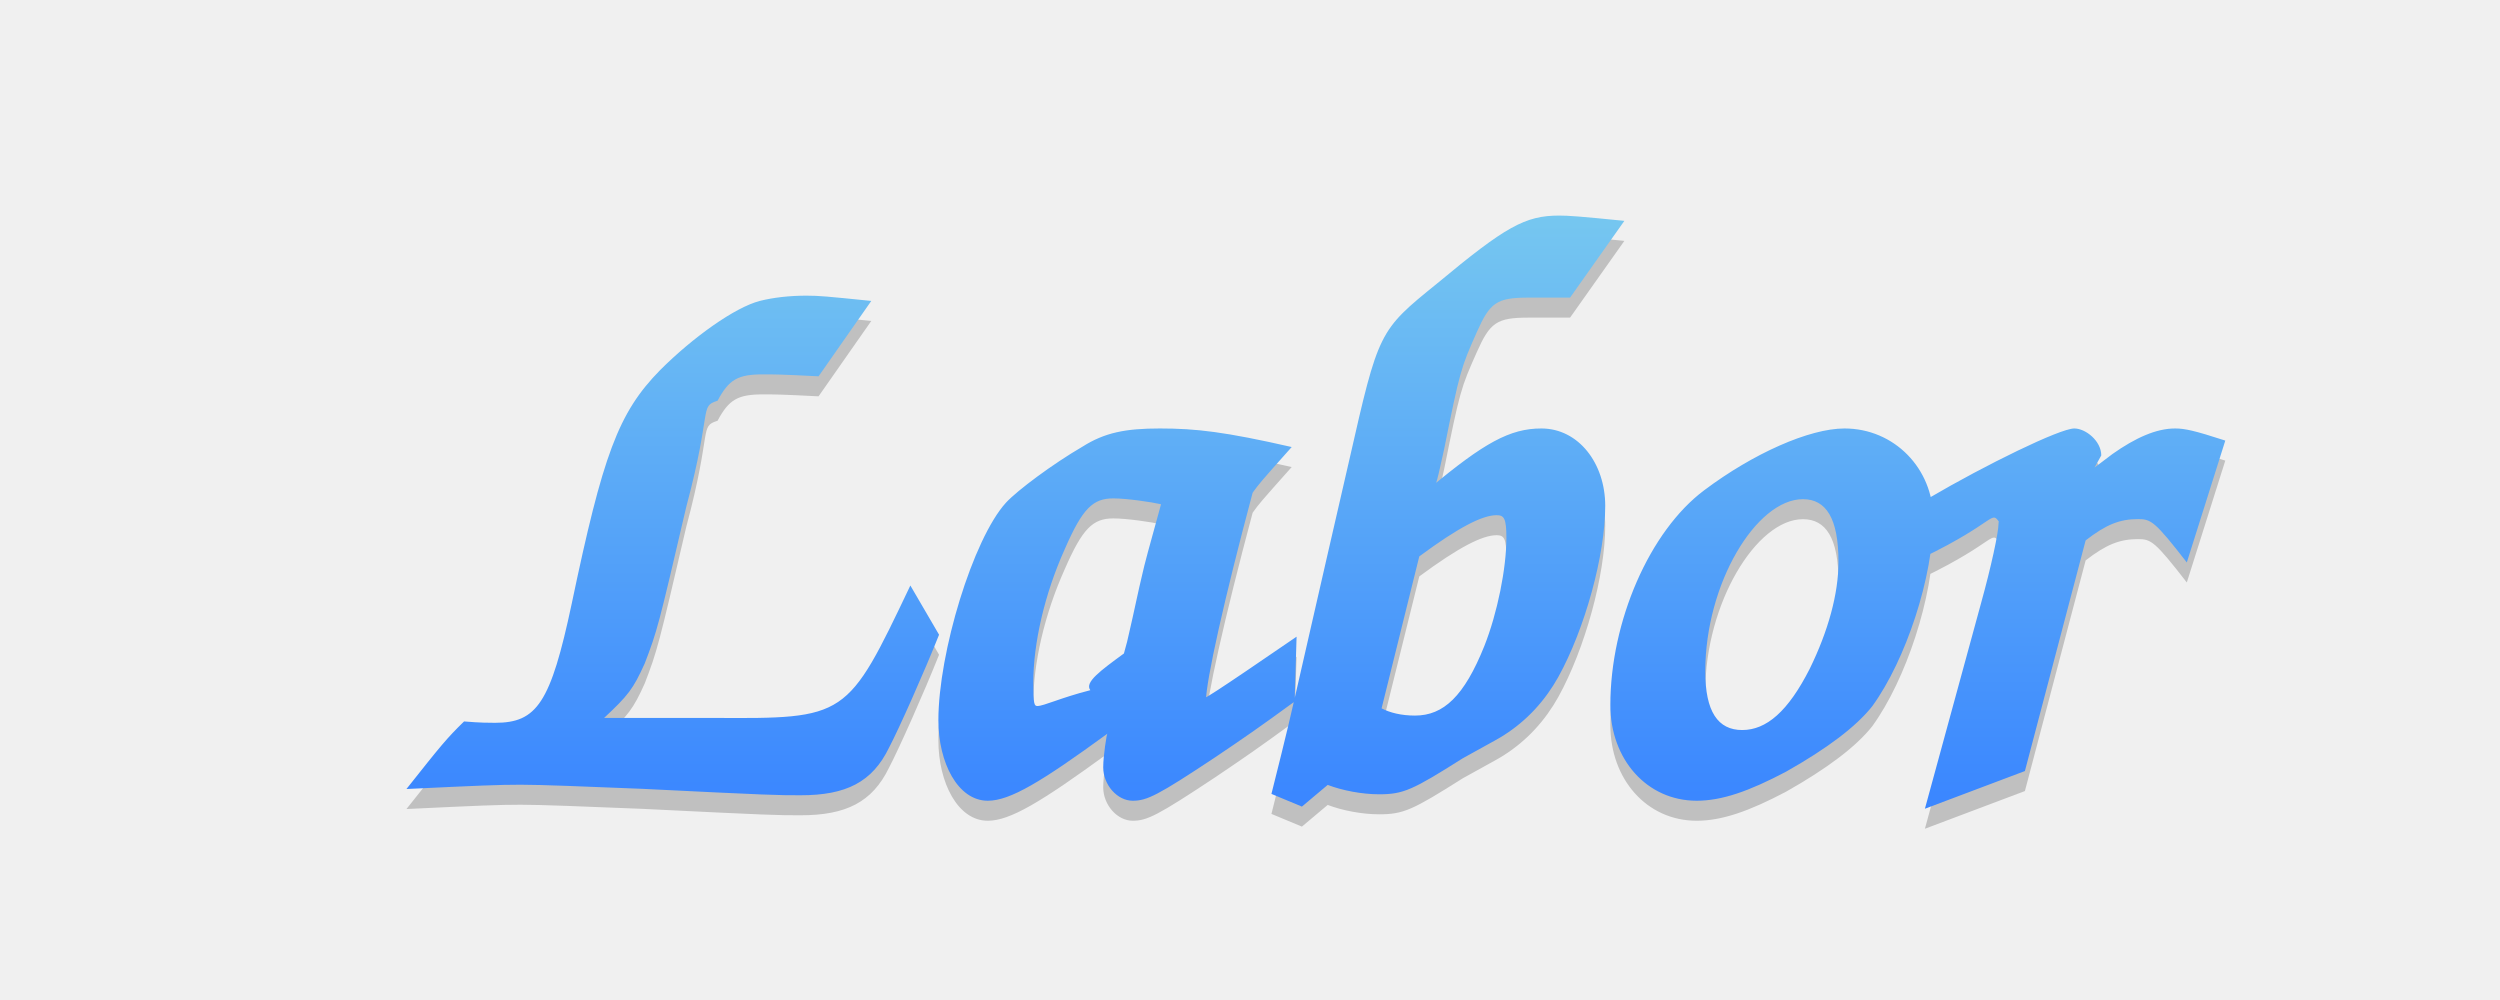
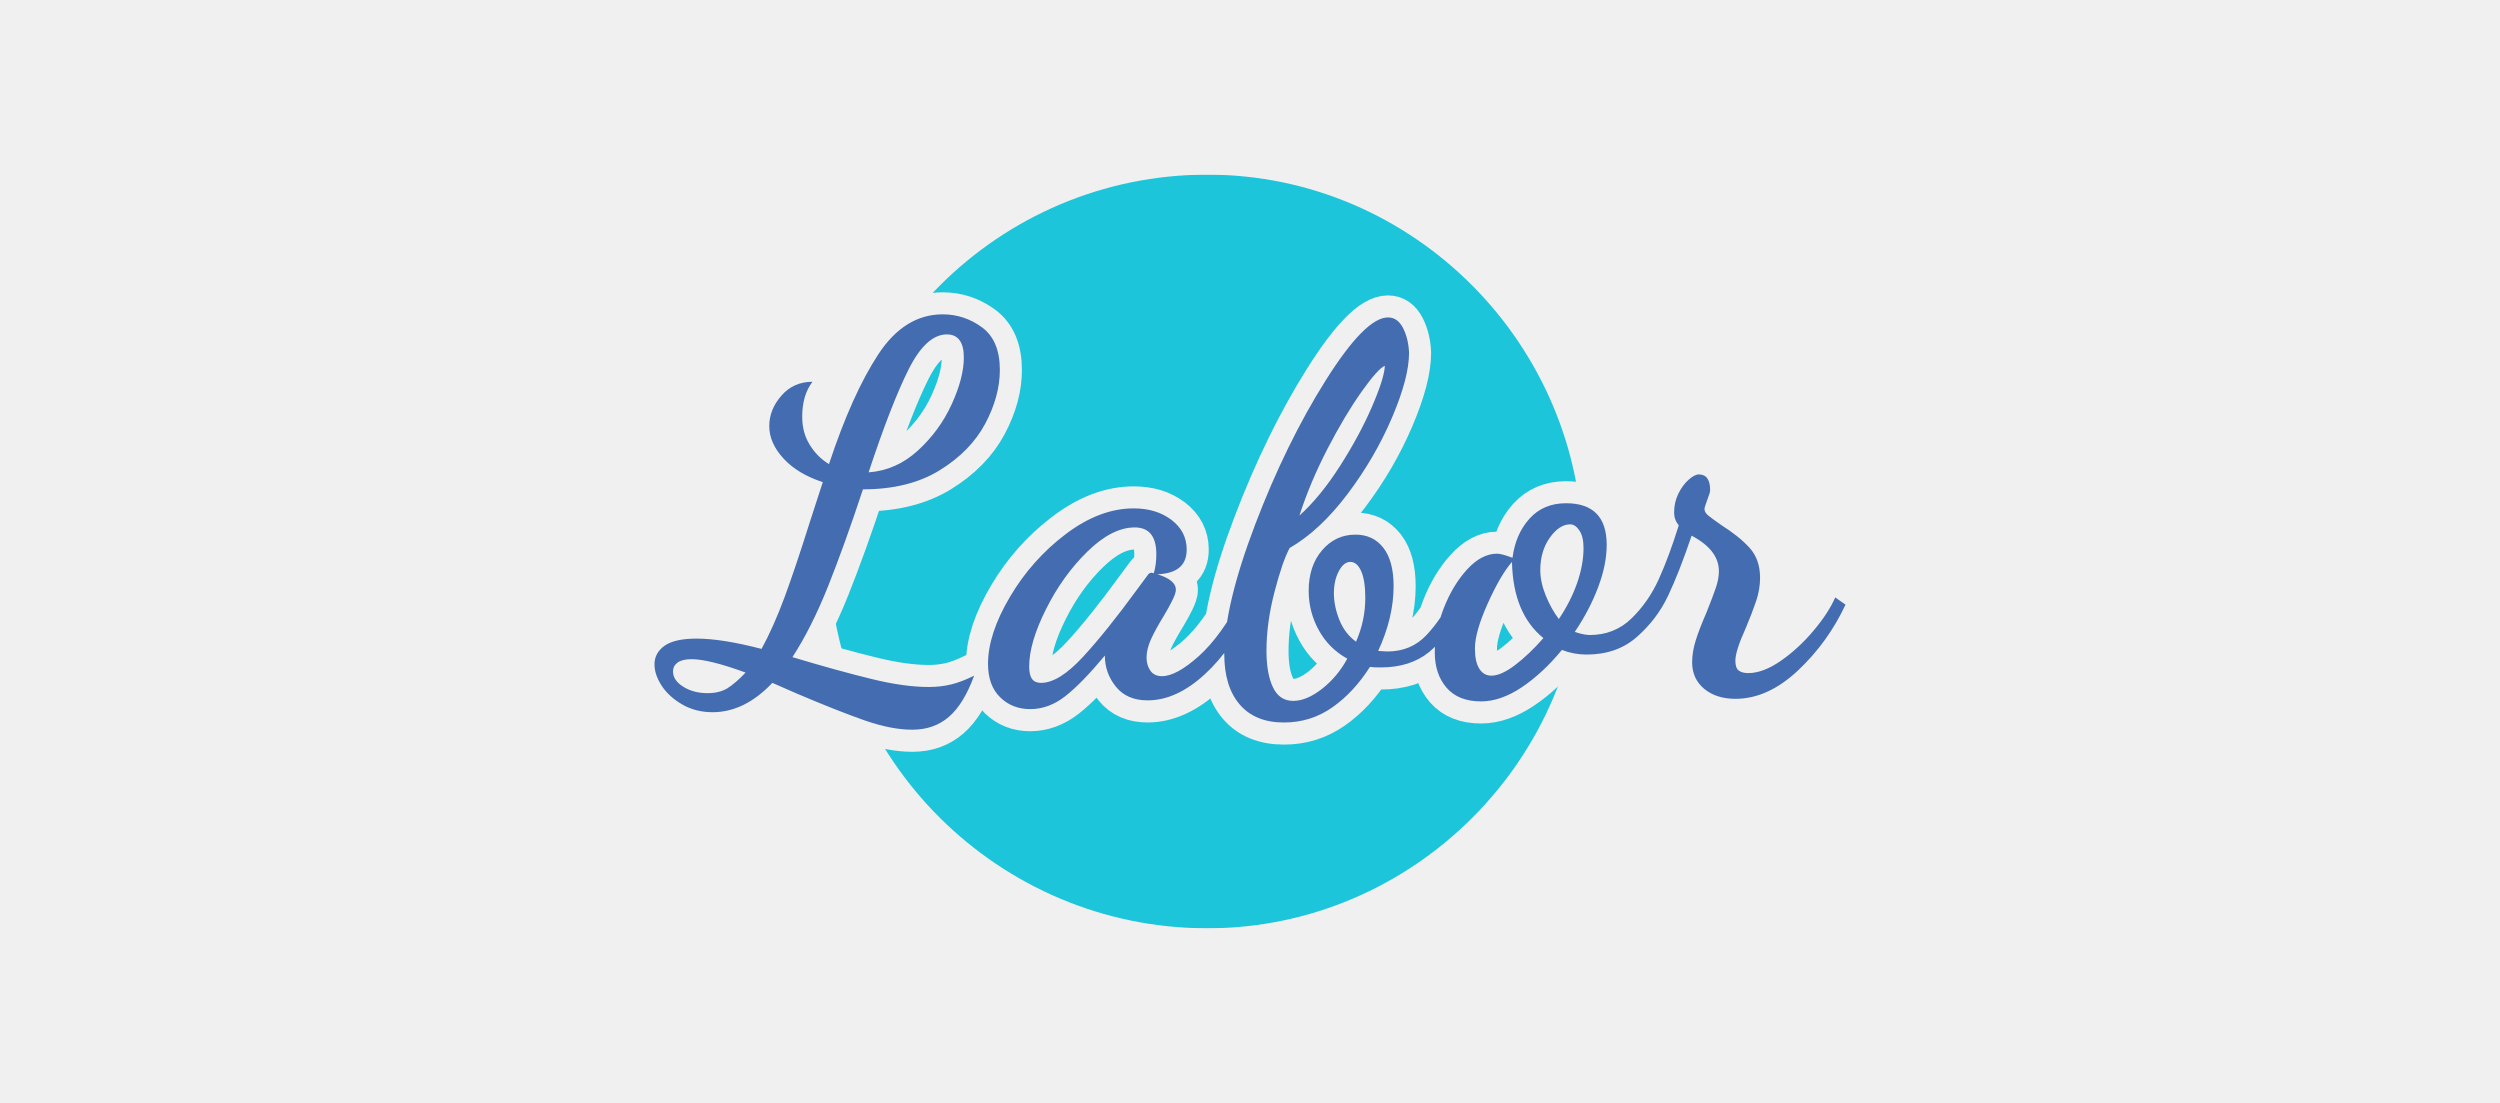
- <svg xmlns="http://www.w3.org/2000/svg" width="200" height="80">
-   <rect width="100%" height="100%" fill="none" />
-   <defs>
-     <linearGradient id="bubbleGradient" x1="0%" y1="0%" x2="0%" y2="100%">
-       <stop offset="0%" style="stop-color:#76c7f0;stop-opacity:1" />
-       <stop offset="100%" style="stop-color:#3a86ff;stop-opacity:1" />
-     </linearGradient>
-     <radialGradient id="shineGradient" cx="30%" cy="30%" r="50%">
-       <stop offset="0%" style="stop-color:rgba(255, 255, 255, 0.7);" />
-       <stop offset="100%" style="stop-color:rgba(255, 255, 255, 0);" />
-     </radialGradient>
-   </defs>
-   <text x="50%" y="60%" dominant-baseline="middle" text-anchor="middle" font-family="Comic Sans MS, cursive, sans-serif" font-weight="bold" font-size="64" fill="rgba(0,0,0,0.2)">
-     Labor
-   </text>
-   <text x="50%" y="58%" dominant-baseline="middle" text-anchor="middle" font-family="Comic Sans MS, cursive, sans-serif" font-weight="bold" font-size="64" fill="url(#bubbleGradient)">
-     Labor
-   </text>
+ <svg xmlns="http://www.w3.org/2000/svg" data-v-0dd9719b="" version="1.0" width="100%" height="100%" viewBox="0 0 340 150" preserveAspectRatio="xMidYMid meet" color-interpolation-filters="sRGB" style="margin: auto;">
+   <rect data-v-0dd9719b="" x="0" y="0" width="100%" height="100%" fill-opacity="0" class="background" />
+   <g data-v-0dd9719b="" class="iconmbgsvg" transform="translate(89.01,73.75)">
+     <g fill="#436db0" hollow-target="text">
+       <g transform="translate(23.74,-50)" mask="url(#41a90439-1d5f-4de0-ad1f-9a3bda934d2d)">
+         <g>
+           <rect fill-opacity="0" stroke-width="2" x="0" y="0" width="102.5" height="102.5" class="image-rect" />
+           <svg x="0" y="0" width="102.5" height="102.5" filtersec="colorsb7941921196" class="image-svg-svg primary" style="overflow: visible;">
+             <svg fill="#1dc5db" xml:space="preserve" version="1.1" style="shape-rendering:geometricPrecision;text-rendering:geometricPrecision;image-rendering:optimizeQuality;" viewBox="0 0 249 249" x="0px" y="0px" fill-rule="evenodd" clip-rule="evenodd">
+               <defs />
+               <g>
+                 <path class="fil0" d="M125 0c68,0 124,56 124,125 0,68 -56,124 -124,124 -69,0 -125,-56 -125,-124 0,-69 56,-125 125,-125z" />
+               </g>
+             </svg>
+           </svg>
+         </g>
+       </g>
+       <g transform="translate(0,-31)">
+         <g data-gra="path-name" fill-rule="" class="tp-name">
+           <g transform="scale(1)">
+             <g>
+               <path d="M30.59 6.09Q27.72 6.09 24.12 4.83 20.51 3.57 14.91 1.19L14.91 1.19 11.55-0.28Q7.77 3.71 3.43 3.71L3.43 3.71Q1.12 3.71-0.7 2.66-2.52 1.61-3.5 0.11-4.48-1.4-4.48-2.8L-4.48-2.8Q-4.48-4.34-3.12-5.32-1.75-6.3 1.26-6.3L1.26-6.3Q4.69-6.3 10.08-4.9L10.08-4.9Q11.69-7.84 13.2-11.9 14.7-15.96 16.66-22.19L16.66-22.19 18.41-27.58Q14.98-28.7 13.06-30.8 11.13-32.9 11.13-35.21L11.13-35.21Q11.13-37.45 12.78-39.34 14.42-41.23 17.01-41.23L17.01-41.23Q15.61-39.41 15.61-36.47L15.61-36.47Q15.61-34.3 16.63-32.66 17.64-31.01 19.25-30.03L19.25-30.03Q22.4-39.55 25.97-44.98 29.54-50.4 34.72-50.4L34.72-50.4Q37.66-50.4 40.08-48.62 42.49-46.83 42.49-42.84L42.49-42.84Q42.49-39.27 40.5-35.53 38.5-31.78 34.3-29.19 30.1-26.6 23.87-26.6L23.87-26.6Q21.35-18.97 19.11-13.37 16.87-7.77 14.28-3.78L14.28-3.78Q20.58-1.89 25.03-0.81 29.47 0.28 32.83 0.28L32.83 0.28Q34.44 0.28 35.88-0.07 37.31-0.42 38.99-1.26L38.99-1.26Q37.59 2.59 35.56 4.34 33.53 6.09 30.59 6.09L30.59 6.09ZM24.64-28.91Q28.42-29.19 31.36-31.89 34.3-34.58 35.95-38.19 37.59-41.79 37.59-44.52L37.59-44.52Q37.59-47.67 35.28-47.67L35.28-47.67Q32.48-47.67 30.1-42.95 27.72-38.22 24.64-28.91L24.64-28.91ZM2.73 1.12Q4.34 1.12 5.43 0.46 6.51-0.21 7.91-1.68L7.91-1.68Q2.94-3.5 0.56-3.5L0.56-3.5Q-0.7-3.5-1.33-3.05-1.96-2.59-1.96-1.82L-1.96-1.82Q-1.96-0.63-0.56 0.25 0.84 1.12 2.73 1.12L2.73 1.12ZM46.62 3.29Q44.17 3.29 42.53 1.68 40.88 0.07 40.88-2.87L40.88-2.87Q40.88-6.93 43.86-11.97 46.83-17.01 51.45-20.51 56.07-24.01 60.69-24.01L60.69-24.01Q63.77-24.01 65.84-22.44 67.9-20.86 67.9-18.41L67.9-18.41Q67.9-15.19 63.91-15.05L63.91-15.05Q66.43-14.28 66.43-12.95L66.43-12.95Q66.43-12.46 65.94-11.48 65.45-10.5 64.82-9.45L64.82-9.45Q63.7-7.63 63.07-6.27 62.44-4.9 62.44-3.71L62.44-3.71Q62.44-2.66 62.97-1.93 63.49-1.19 64.54-1.19L64.54-1.19Q66.5-1.19 69.55-3.92 72.59-6.65 75.46-12.11L75.46-12.11 76.79-10.78Q74.2-4.97 70.35-1.44 66.5 2.1 62.58 2.1L62.58 2.1Q59.78 2.1 58.28 0.25 56.77-1.61 56.77-3.99L56.77-3.99Q53.62-0.21 51.38 1.54 49.14 3.29 46.62 3.29L46.62 3.29ZM48.09-0.28Q50.54-0.28 53.8-3.82 57.05-7.35 61.18-13.02L61.18-13.02 62.58-14.91Q62.79-15.26 63.14-15.26L63.14-15.26 63.42-15.19Q63.77-16.31 63.77-17.78L63.77-17.78Q63.77-21.42 60.83-21.42L60.83-21.42Q57.75-21.42 54.39-18.13 51.03-14.84 48.76-10.29 46.48-5.74 46.48-2.52L46.48-2.52Q46.48-1.33 46.87-0.81 47.25-0.28 48.09-0.28L48.09-0.28ZM81.13 5.11Q77.21 5.11 75.11 2.66 73.01 0.21 73.01-4.2L73.01-4.2Q73.01-10.78 77.21-21.81 81.41-32.83 86.8-41.41 92.19-49.98 95.27-49.98L95.27-49.98Q96.6-49.98 97.34-48.51 98.07-47.04 98.14-45.15L98.14-45.15Q98.14-41.79 95.83-36.37 93.52-30.94 89.78-25.97 86.03-21 81.9-18.62L81.9-18.62Q80.92-16.8 79.84-12.64 78.75-8.47 78.75-4.62L78.75-4.62Q78.75-1.54 79.63 0.32 80.5 2.17 82.39 2.17L82.39 2.17Q84.21 2.17 86.31 0.53 88.41-1.12 89.74-3.57L89.74-3.57Q87.22-4.97 85.86-7.46 84.49-9.94 84.49-12.81L84.49-12.81Q84.49-16.17 86.31-18.31 88.13-20.44 90.86-20.44L90.86-20.44Q93.24-20.44 94.64-18.66 96.04-16.87 96.04-13.44L96.04-13.44Q96.04-9.17 93.94-4.62L93.94-4.62 95.2-4.55Q98.42-4.55 100.52-6.79 102.62-9.03 104.23-12.32L104.23-12.32 105.28-10.85Q103.39-6.51 100.84-4.45 98.28-2.38 94.29-2.38L94.29-2.38Q93.31-2.38 92.82-2.45L92.82-2.45Q90.65 0.98 87.71 3.05 84.77 5.11 81.13 5.11L81.13 5.11ZM83.23-23.03Q86.1-25.62 88.76-29.79 91.42-33.95 93.1-37.84 94.78-41.72 94.85-43.4L94.85-43.4Q93.94-43.05 91.7-39.9 89.46-36.75 87.08-32.17 84.7-27.58 83.23-23.03L83.23-23.03ZM90.93-5.88Q92.19-8.75 92.19-11.83L92.19-11.83Q92.19-14.21 91.63-15.47 91.07-16.73 90.16-16.73L90.16-16.73Q89.25-16.73 88.59-15.47 87.92-14.21 87.92-12.46L87.92-12.46Q87.92-10.71 88.66-8.86 89.39-7 90.93-5.88L90.93-5.88ZM107.94 2.24Q104.86 2.24 103.25 0.39 101.64-1.47 101.64-4.41L101.64-4.41Q101.64-7.28 102.86-10.43 104.09-13.58 106.05-15.72 108.01-17.85 110.11-17.85L110.11-17.85Q110.74-17.85 112.21-17.29L112.21-17.29Q112.63-20.51 114.52-22.61 116.41-24.71 119.49-24.71L119.49-24.71Q125.02-24.71 125.02-19.04L125.02-19.04Q125.02-16.38 123.86-13.3 122.71-10.22 120.68-7.21L120.68-7.21Q121.94-6.79 122.71-6.79L122.71-6.79Q126.07-6.79 128.38-9.03 130.69-11.27 132.09-14.35 133.49-17.43 134.82-21.7L134.82-21.7Q134.19-22.47 134.19-23.45L134.19-23.45Q134.19-24.85 134.78-26.04 135.38-27.23 136.19-27.93 136.99-28.63 137.55-28.63L137.55-28.63Q139.09-28.63 139.09-26.46L139.09-26.46Q139.09-26.18 138.7-25.17 138.32-24.15 138.32-23.94L138.32-23.94Q138.32-23.45 138.84-23.03 139.37-22.61 140.56-21.77L140.56-21.77Q143.01-20.23 144.44-18.66 145.88-17.08 145.88-14.56L145.88-14.56Q145.88-13.02 145.36-11.45 144.83-9.87 143.92-7.7L143.92-7.7Q142.52-4.62 142.52-3.29L142.52-3.29Q142.52-2.31 142.97-1.96 143.43-1.61 144.27-1.61L144.27-1.61Q146.3-1.61 148.72-3.29 151.13-4.97 153.16-7.39 155.19-9.8 156.1-11.9L156.1-11.9 157.5-10.92Q155.12-5.81 151.03-1.96 146.93 1.89 142.52 1.89L142.52 1.89Q139.93 1.89 138.28 0.53 136.64-0.84 136.64-3.08L136.64-3.08Q136.64-4.48 137.13-6.06 137.62-7.63 138.6-9.87L138.6-9.87Q139.44-11.97 139.86-13.2 140.28-14.42 140.28-15.47L140.28-15.47Q140.28-18.34 136.57-20.3L136.57-20.3Q134.89-15.33 133.38-12.15 131.88-8.96 129.15-6.55 126.42-4.13 122.29-4.13L122.29-4.13Q120.54-4.13 118.93-4.76L118.93-4.76Q116.34-1.61 113.47 0.32 110.6 2.24 107.94 2.24L107.94 2.24ZM118.51-8.96Q120.12-11.34 121-13.86 121.87-16.38 121.87-18.62L121.87-18.62Q121.87-20.16 121.31-21 120.75-21.84 120.05-21.84L120.05-21.84Q118.58-21.84 117.28-20.02 115.99-18.2 115.99-15.61L115.99-15.61Q115.99-14 116.72-12.18 117.46-10.36 118.51-8.96L118.51-8.96ZM109.34-1.26Q110.67-1.26 112.56-2.7 114.45-4.13 116.41-6.37L116.41-6.37Q112.28-9.73 112.14-16.73L112.14-16.73Q110.6-14.98 108.85-11.1 107.1-7.21 107.1-4.97L107.1-4.97Q107.1-3.15 107.69-2.21 108.29-1.26 109.34-1.26L109.34-1.26Z" transform="translate(4.48, 50.4)" />
+             </g>
+           </g>
+         </g>
+       </g>
+     </g>
+   </g>
+   <mask id="41a90439-1d5f-4de0-ad1f-9a3bda934d2d">
+     <g fill="white">
+       <g>
+         <rect fill-opacity="1" stroke-width="2" x="0" y="0" width="102.5" height="102.5" class="image-rect" />
+         <svg x="0" y="0" width="102.5" height="102.5" filtersec="colorsb7941921196" class="image-svg-svg primary" style="overflow: visible;">
+           <svg xml:space="preserve" version="1.1" style="shape-rendering:geometricPrecision;text-rendering:geometricPrecision;image-rendering:optimizeQuality;" viewBox="0 0 249 249" x="0px" y="0px" fill-rule="evenodd" clip-rule="evenodd">
+             <defs />
+             <g>
+               <path class="fil0" d="M125 0c68,0 124,56 124,125 0,68 -56,124 -124,124 -69,0 -125,-56 -125,-124 0,-69 56,-125 125,-125z" />
+             </g>
+           </svg>
+         </svg>
+       </g>
+     </g>
+     <g transform="translate(-23.74,19.005)" fill="black" stroke="black" stroke-width="6" stroke-linejoin="round">
+       <g data-gra="path-name" fill-rule="" class="tp-name">
+         <g transform="scale(1)">
+           <g>
+             <path d="M30.59 6.09Q27.72 6.09 24.12 4.83 20.51 3.57 14.91 1.19L14.91 1.19 11.55-0.28Q7.77 3.71 3.43 3.71L3.43 3.71Q1.12 3.71-0.7 2.66-2.52 1.61-3.5 0.11-4.48-1.4-4.48-2.8L-4.48-2.8Q-4.48-4.34-3.12-5.32-1.75-6.3 1.26-6.3L1.26-6.3Q4.69-6.3 10.08-4.9L10.08-4.9Q11.69-7.84 13.2-11.9 14.7-15.96 16.66-22.19L16.66-22.19 18.41-27.58Q14.98-28.7 13.06-30.8 11.13-32.9 11.13-35.21L11.13-35.21Q11.13-37.45 12.78-39.34 14.42-41.23 17.01-41.23L17.01-41.23Q15.61-39.41 15.61-36.47L15.61-36.47Q15.61-34.3 16.63-32.66 17.64-31.01 19.25-30.03L19.25-30.03Q22.4-39.55 25.97-44.98 29.54-50.4 34.72-50.4L34.72-50.4Q37.66-50.4 40.08-48.62 42.49-46.83 42.49-42.84L42.49-42.84Q42.49-39.27 40.5-35.53 38.5-31.78 34.3-29.19 30.1-26.6 23.87-26.6L23.87-26.6Q21.35-18.97 19.11-13.37 16.87-7.77 14.28-3.78L14.28-3.78Q20.58-1.89 25.03-0.81 29.47 0.28 32.83 0.28L32.83 0.28Q34.44 0.28 35.88-0.07 37.31-0.42 38.99-1.26L38.99-1.26Q37.59 2.59 35.56 4.34 33.53 6.09 30.59 6.09L30.59 6.09ZM24.64-28.91Q28.42-29.19 31.36-31.89 34.3-34.58 35.95-38.19 37.59-41.79 37.59-44.52L37.59-44.52Q37.59-47.67 35.28-47.67L35.28-47.67Q32.48-47.67 30.1-42.95 27.72-38.22 24.64-28.91L24.64-28.91ZM2.73 1.12Q4.34 1.12 5.43 0.46 6.51-0.21 7.91-1.68L7.91-1.68Q2.94-3.5 0.56-3.5L0.56-3.5Q-0.7-3.5-1.33-3.05-1.96-2.59-1.96-1.82L-1.96-1.82Q-1.96-0.63-0.56 0.25 0.84 1.12 2.73 1.12L2.73 1.12ZM46.62 3.29Q44.17 3.29 42.53 1.68 40.88 0.07 40.88-2.87L40.88-2.87Q40.88-6.93 43.86-11.97 46.83-17.01 51.45-20.51 56.07-24.01 60.69-24.01L60.69-24.01Q63.77-24.01 65.84-22.44 67.9-20.86 67.9-18.41L67.9-18.41Q67.9-15.19 63.91-15.05L63.91-15.05Q66.43-14.28 66.43-12.95L66.43-12.95Q66.43-12.46 65.94-11.48 65.45-10.5 64.82-9.45L64.82-9.45Q63.7-7.63 63.07-6.27 62.44-4.9 62.44-3.71L62.44-3.71Q62.44-2.66 62.97-1.93 63.49-1.19 64.54-1.19L64.54-1.19Q66.5-1.19 69.55-3.92 72.59-6.65 75.46-12.11L75.46-12.11 76.79-10.78Q74.2-4.97 70.35-1.44 66.5 2.1 62.58 2.1L62.58 2.1Q59.78 2.1 58.28 0.25 56.77-1.61 56.77-3.99L56.77-3.99Q53.62-0.21 51.38 1.54 49.14 3.29 46.62 3.29L46.62 3.29ZM48.09-0.28Q50.54-0.28 53.8-3.82 57.05-7.35 61.18-13.02L61.18-13.02 62.58-14.91Q62.79-15.26 63.14-15.26L63.14-15.26 63.42-15.19Q63.77-16.31 63.77-17.78L63.77-17.78Q63.77-21.42 60.83-21.42L60.83-21.42Q57.75-21.42 54.39-18.13 51.03-14.84 48.76-10.29 46.48-5.74 46.48-2.52L46.48-2.52Q46.48-1.33 46.87-0.81 47.25-0.28 48.09-0.28L48.09-0.28ZM81.13 5.11Q77.21 5.11 75.11 2.66 73.01 0.21 73.01-4.2L73.01-4.2Q73.01-10.78 77.21-21.81 81.41-32.83 86.8-41.41 92.19-49.98 95.27-49.98L95.27-49.98Q96.6-49.98 97.34-48.51 98.07-47.04 98.14-45.15L98.14-45.15Q98.14-41.79 95.83-36.37 93.52-30.94 89.78-25.97 86.03-21 81.9-18.62L81.9-18.62Q80.92-16.8 79.84-12.64 78.75-8.47 78.75-4.62L78.75-4.62Q78.75-1.54 79.63 0.32 80.5 2.17 82.39 2.17L82.39 2.17Q84.21 2.17 86.31 0.53 88.41-1.12 89.74-3.57L89.74-3.57Q87.22-4.97 85.86-7.46 84.49-9.94 84.49-12.81L84.49-12.81Q84.49-16.17 86.31-18.31 88.13-20.44 90.86-20.44L90.86-20.44Q93.24-20.44 94.64-18.66 96.04-16.87 96.04-13.44L96.04-13.44Q96.04-9.17 93.94-4.62L93.94-4.62 95.2-4.55Q98.42-4.55 100.52-6.79 102.62-9.03 104.23-12.32L104.23-12.32 105.28-10.85Q103.39-6.51 100.84-4.45 98.28-2.38 94.29-2.38L94.29-2.38Q93.31-2.38 92.82-2.45L92.82-2.45Q90.65 0.98 87.71 3.05 84.77 5.11 81.13 5.11L81.13 5.11ZM83.23-23.03Q86.1-25.62 88.76-29.79 91.42-33.95 93.1-37.84 94.78-41.72 94.85-43.4L94.85-43.4Q93.94-43.05 91.7-39.9 89.46-36.75 87.08-32.17 84.7-27.58 83.23-23.03L83.23-23.03ZM90.93-5.88Q92.19-8.75 92.19-11.83L92.19-11.83Q92.19-14.21 91.63-15.47 91.07-16.73 90.16-16.73L90.16-16.73Q89.25-16.73 88.59-15.47 87.92-14.21 87.92-12.46L87.92-12.46Q87.92-10.71 88.66-8.86 89.39-7 90.93-5.88L90.93-5.88ZM107.94 2.24Q104.86 2.24 103.25 0.39 101.64-1.47 101.64-4.41L101.64-4.41Q101.64-7.28 102.86-10.43 104.09-13.58 106.05-15.72 108.01-17.85 110.11-17.85L110.11-17.85Q110.74-17.85 112.21-17.29L112.21-17.29Q112.63-20.51 114.52-22.61 116.41-24.71 119.49-24.71L119.49-24.71Q125.02-24.71 125.02-19.04L125.02-19.04Q125.02-16.38 123.86-13.3 122.71-10.22 120.68-7.21L120.68-7.21Q121.94-6.79 122.71-6.79L122.71-6.79Q126.07-6.79 128.38-9.03 130.69-11.27 132.09-14.35 133.49-17.43 134.82-21.7L134.82-21.7Q134.19-22.47 134.19-23.45L134.19-23.45Q134.19-24.85 134.78-26.04 135.38-27.23 136.19-27.93 136.99-28.63 137.55-28.63L137.55-28.63Q139.09-28.63 139.09-26.46L139.09-26.46Q139.09-26.18 138.7-25.17 138.32-24.15 138.32-23.94L138.32-23.94Q138.32-23.45 138.84-23.03 139.37-22.61 140.56-21.77L140.56-21.77Q143.01-20.23 144.44-18.66 145.88-17.08 145.88-14.56L145.88-14.56Q145.88-13.02 145.36-11.45 144.83-9.87 143.92-7.7L143.92-7.7Q142.52-4.62 142.52-3.29L142.52-3.29Q142.52-2.31 142.97-1.96 143.43-1.61 144.27-1.61L144.27-1.61Q146.3-1.61 148.72-3.29 151.13-4.97 153.16-7.39 155.19-9.8 156.1-11.9L156.1-11.9 157.5-10.92Q155.12-5.81 151.03-1.96 146.93 1.89 142.52 1.89L142.52 1.89Q139.93 1.89 138.28 0.53 136.64-0.84 136.64-3.08L136.64-3.08Q136.64-4.48 137.13-6.06 137.62-7.63 138.6-9.87L138.6-9.87Q139.44-11.97 139.86-13.2 140.28-14.42 140.28-15.47L140.28-15.47Q140.28-18.34 136.57-20.3L136.57-20.3Q134.89-15.33 133.38-12.15 131.88-8.96 129.15-6.55 126.42-4.13 122.29-4.13L122.29-4.13Q120.54-4.13 118.93-4.76L118.93-4.76Q116.34-1.61 113.47 0.32 110.6 2.24 107.94 2.24L107.94 2.24ZM118.51-8.96Q120.12-11.34 121-13.86 121.87-16.38 121.87-18.62L121.87-18.62Q121.87-20.16 121.31-21 120.75-21.84 120.05-21.84L120.05-21.84Q118.58-21.84 117.28-20.02 115.99-18.2 115.99-15.61L115.99-15.61Q115.99-14 116.72-12.18 117.46-10.36 118.51-8.96L118.51-8.96ZM109.34-1.26Q110.67-1.26 112.56-2.7 114.45-4.13 116.41-6.37L116.41-6.37Q112.28-9.73 112.14-16.73L112.14-16.73Q110.6-14.98 108.85-11.1 107.1-7.21 107.1-4.97L107.1-4.97Q107.1-3.15 107.69-2.21 108.29-1.26 109.34-1.26L109.34-1.26Z" transform="translate(4.48, 50.4)" />
+           </g>
+         </g>
+       </g>
+     </g>
+   </mask>
+   <defs v-gra="od" />
</svg>
